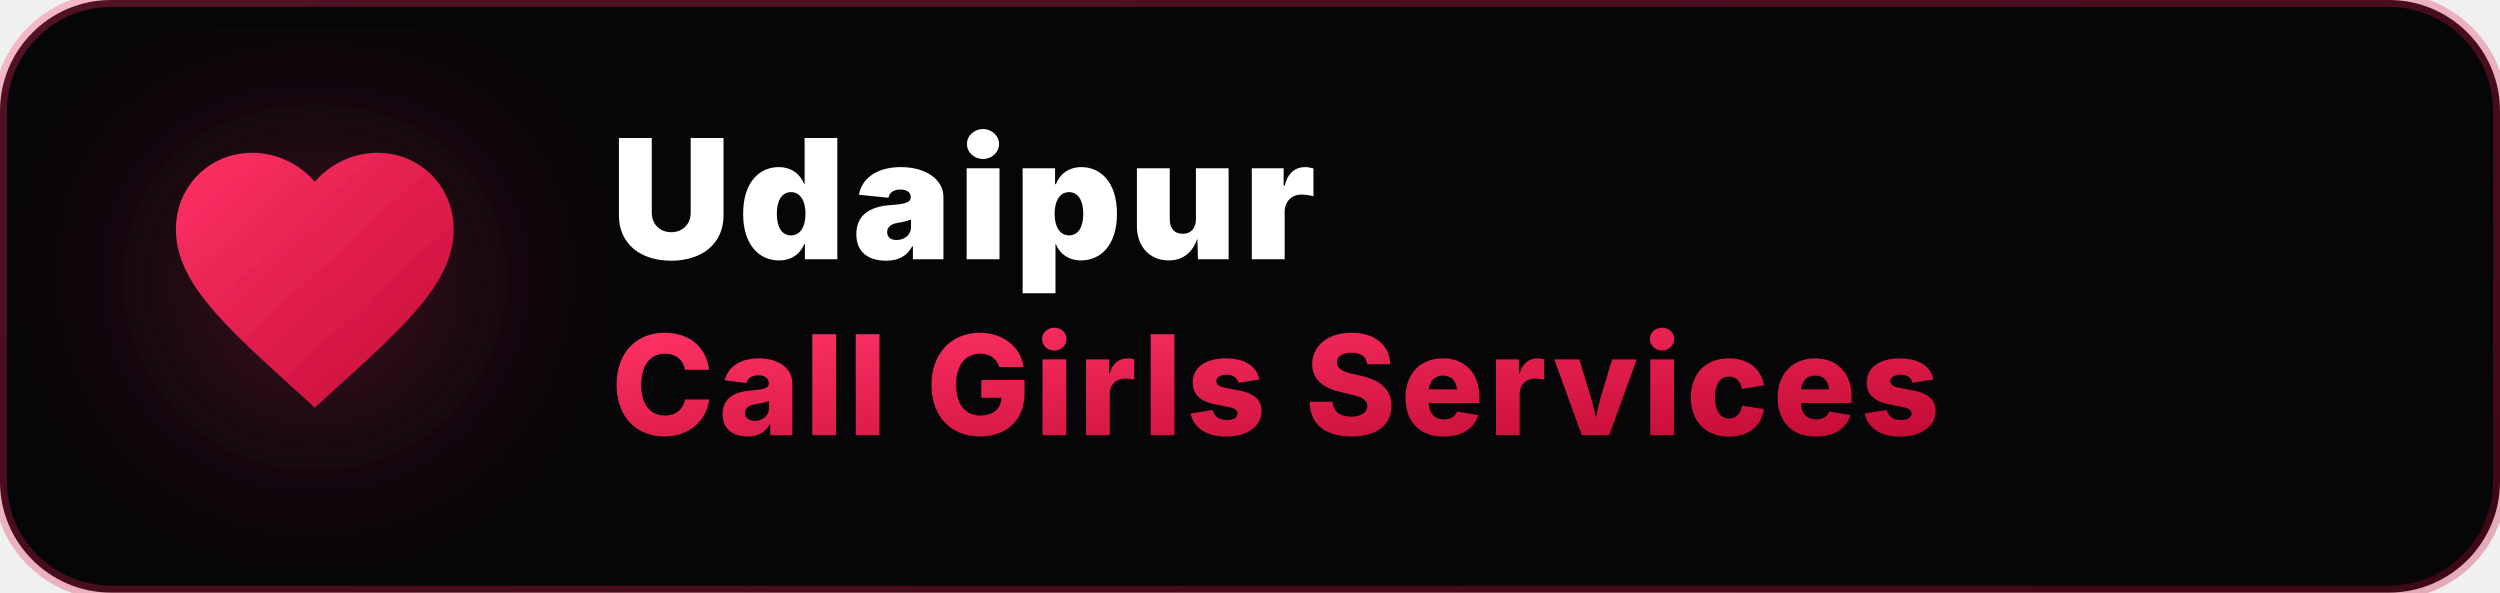
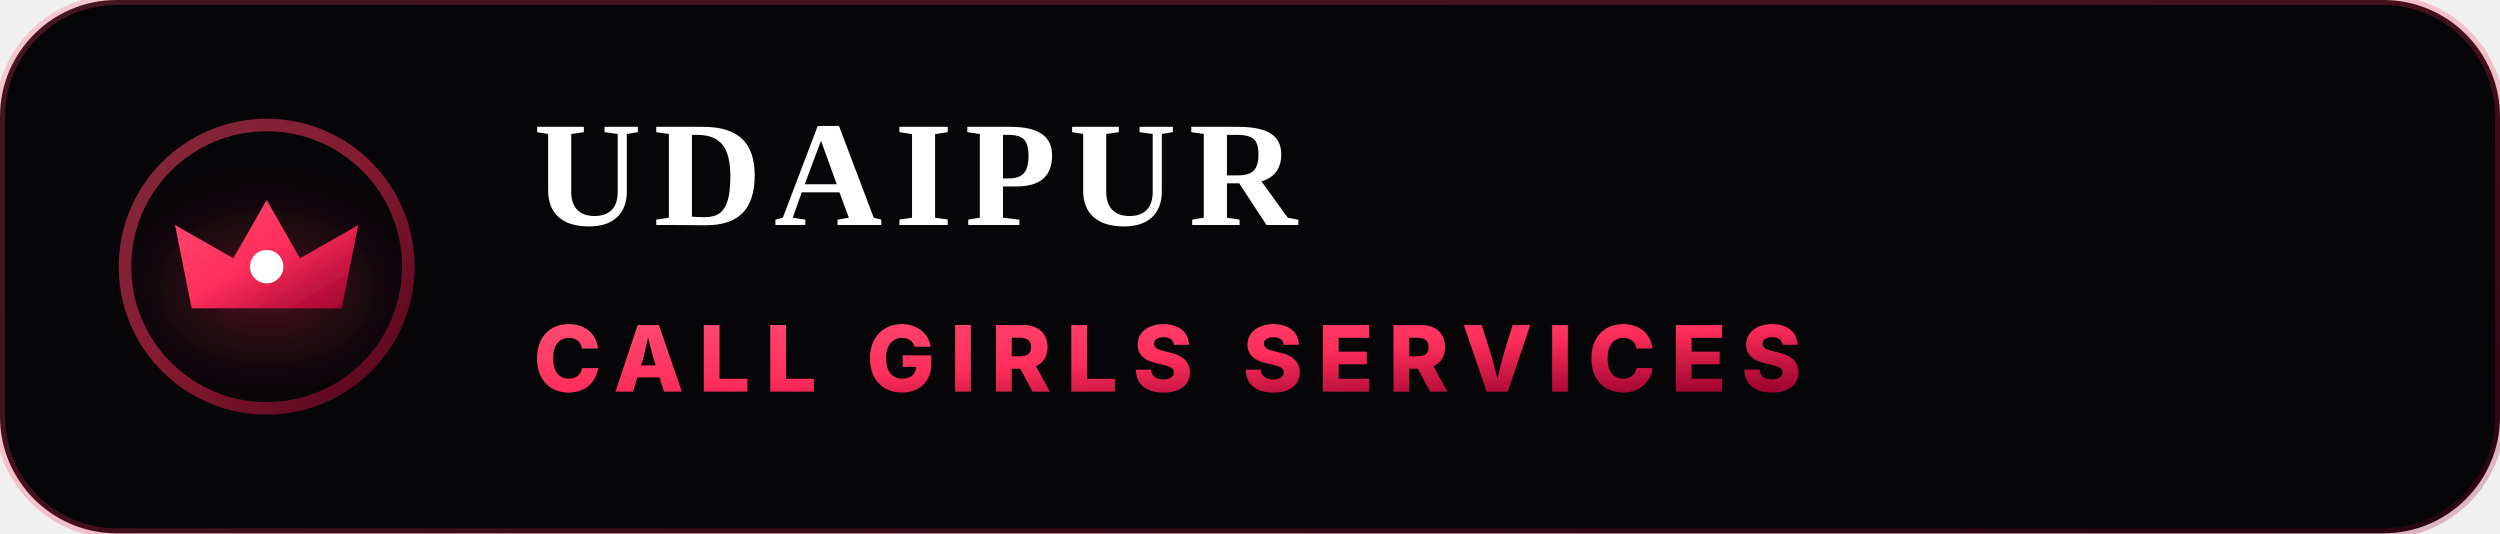
- <svg xmlns="http://www.w3.org/2000/svg" width="270" height="64" viewBox="0 0 270 64" fill="none">
+ <svg xmlns="http://www.w3.org/2000/svg" width="300" height="64" viewBox="0 0 300 64" fill="none">
  <defs>
-     <linearGradient id="love-grad" x1="0%" y1="0%" x2="100%" y2="100%">
-       <stop offset="0%" stop-color="#ff3366" />
-       <stop offset="100%" stop-color="#c40b35" />
+     <linearGradient id="rose-gold" x1="0%" y1="0%" x2="100%" y2="100%">
+       <stop offset="0%" stop-color="#ff4b72" />
+       <stop offset="50%" stop-color="#ff2e5b" />
+       <stop offset="100%" stop-color="#98002e" />
    </linearGradient>
  </defs>
-   <rect width="270" height="64" rx="12" fill="#060608" stroke="url(#love-grad)" stroke-width="1.5" stroke-opacity="0.3" />
-   <g transform="translate(16, 12)">
-     <path d="M12 21.35L10.55 20.03C5.4 15.36 2 12.28 2 8.5C2 5.42 4.42 3 7.5 3C9.24 3 10.91 3.81 12 5.09C13.09 3.81 14.76 3 16.5 3C19.58 3 22 5.42 22 8.5C22 12.28 18.6 15.36 13.45 20.03L12 21.35Z" fill="url(#love-grad)" transform="scale(1.5)" filter="drop-shadow(0 2px 8px rgba(244, 51, 102, 0.4))" />
+   <rect width="300" height="64" rx="14" fill="#060608" stroke="url(#rose-gold)" stroke-width="1.2" stroke-opacity="0.25" />
+   <g transform="translate(14, 14)">
+     <circle cx="18" cy="18" r="17" stroke="url(#rose-gold)" stroke-width="1.5" stroke-opacity="0.5" />
+     <path d="M 9 23 L 27 23 L 29 13 L 22 17 L 18 10 L 14 17 L 7 13 Z" fill="url(#rose-gold)" filter="drop-shadow(0 2px 5px rgba(255, 46, 91, 0.4))" />
+     <circle cx="18" cy="18" r="2" fill="#ffffff" />
  </g>
-   <text x="66" y="28" fill="#FFFFFF" font-family="'Inter', Arial, sans-serif" font-size="18" font-weight="900" letter-spacing="0.04em">Udaipur</text>
-   <text x="66" y="47" fill="url(#love-grad)" font-family="'Inter', Arial, sans-serif" font-size="15" font-weight="800" letter-spacing="0.03em">Call Girls Services</text>
+   <text x="64" y="27" fill="#FFFFFF" font-family="'Cinzel', 'Playfair Display', 'Georgia', 'Times New Roman', serif" font-size="18" font-weight="900" letter-spacing="0.08em">UDAIPUR</text>
+   <text x="64" y="47" fill="url(#rose-gold)" font-family="'Montserrat', 'Inter', Arial, sans-serif" font-size="11" font-weight="800" letter-spacing="0.16em">CALL GIRLS SERVICES</text>
</svg>
